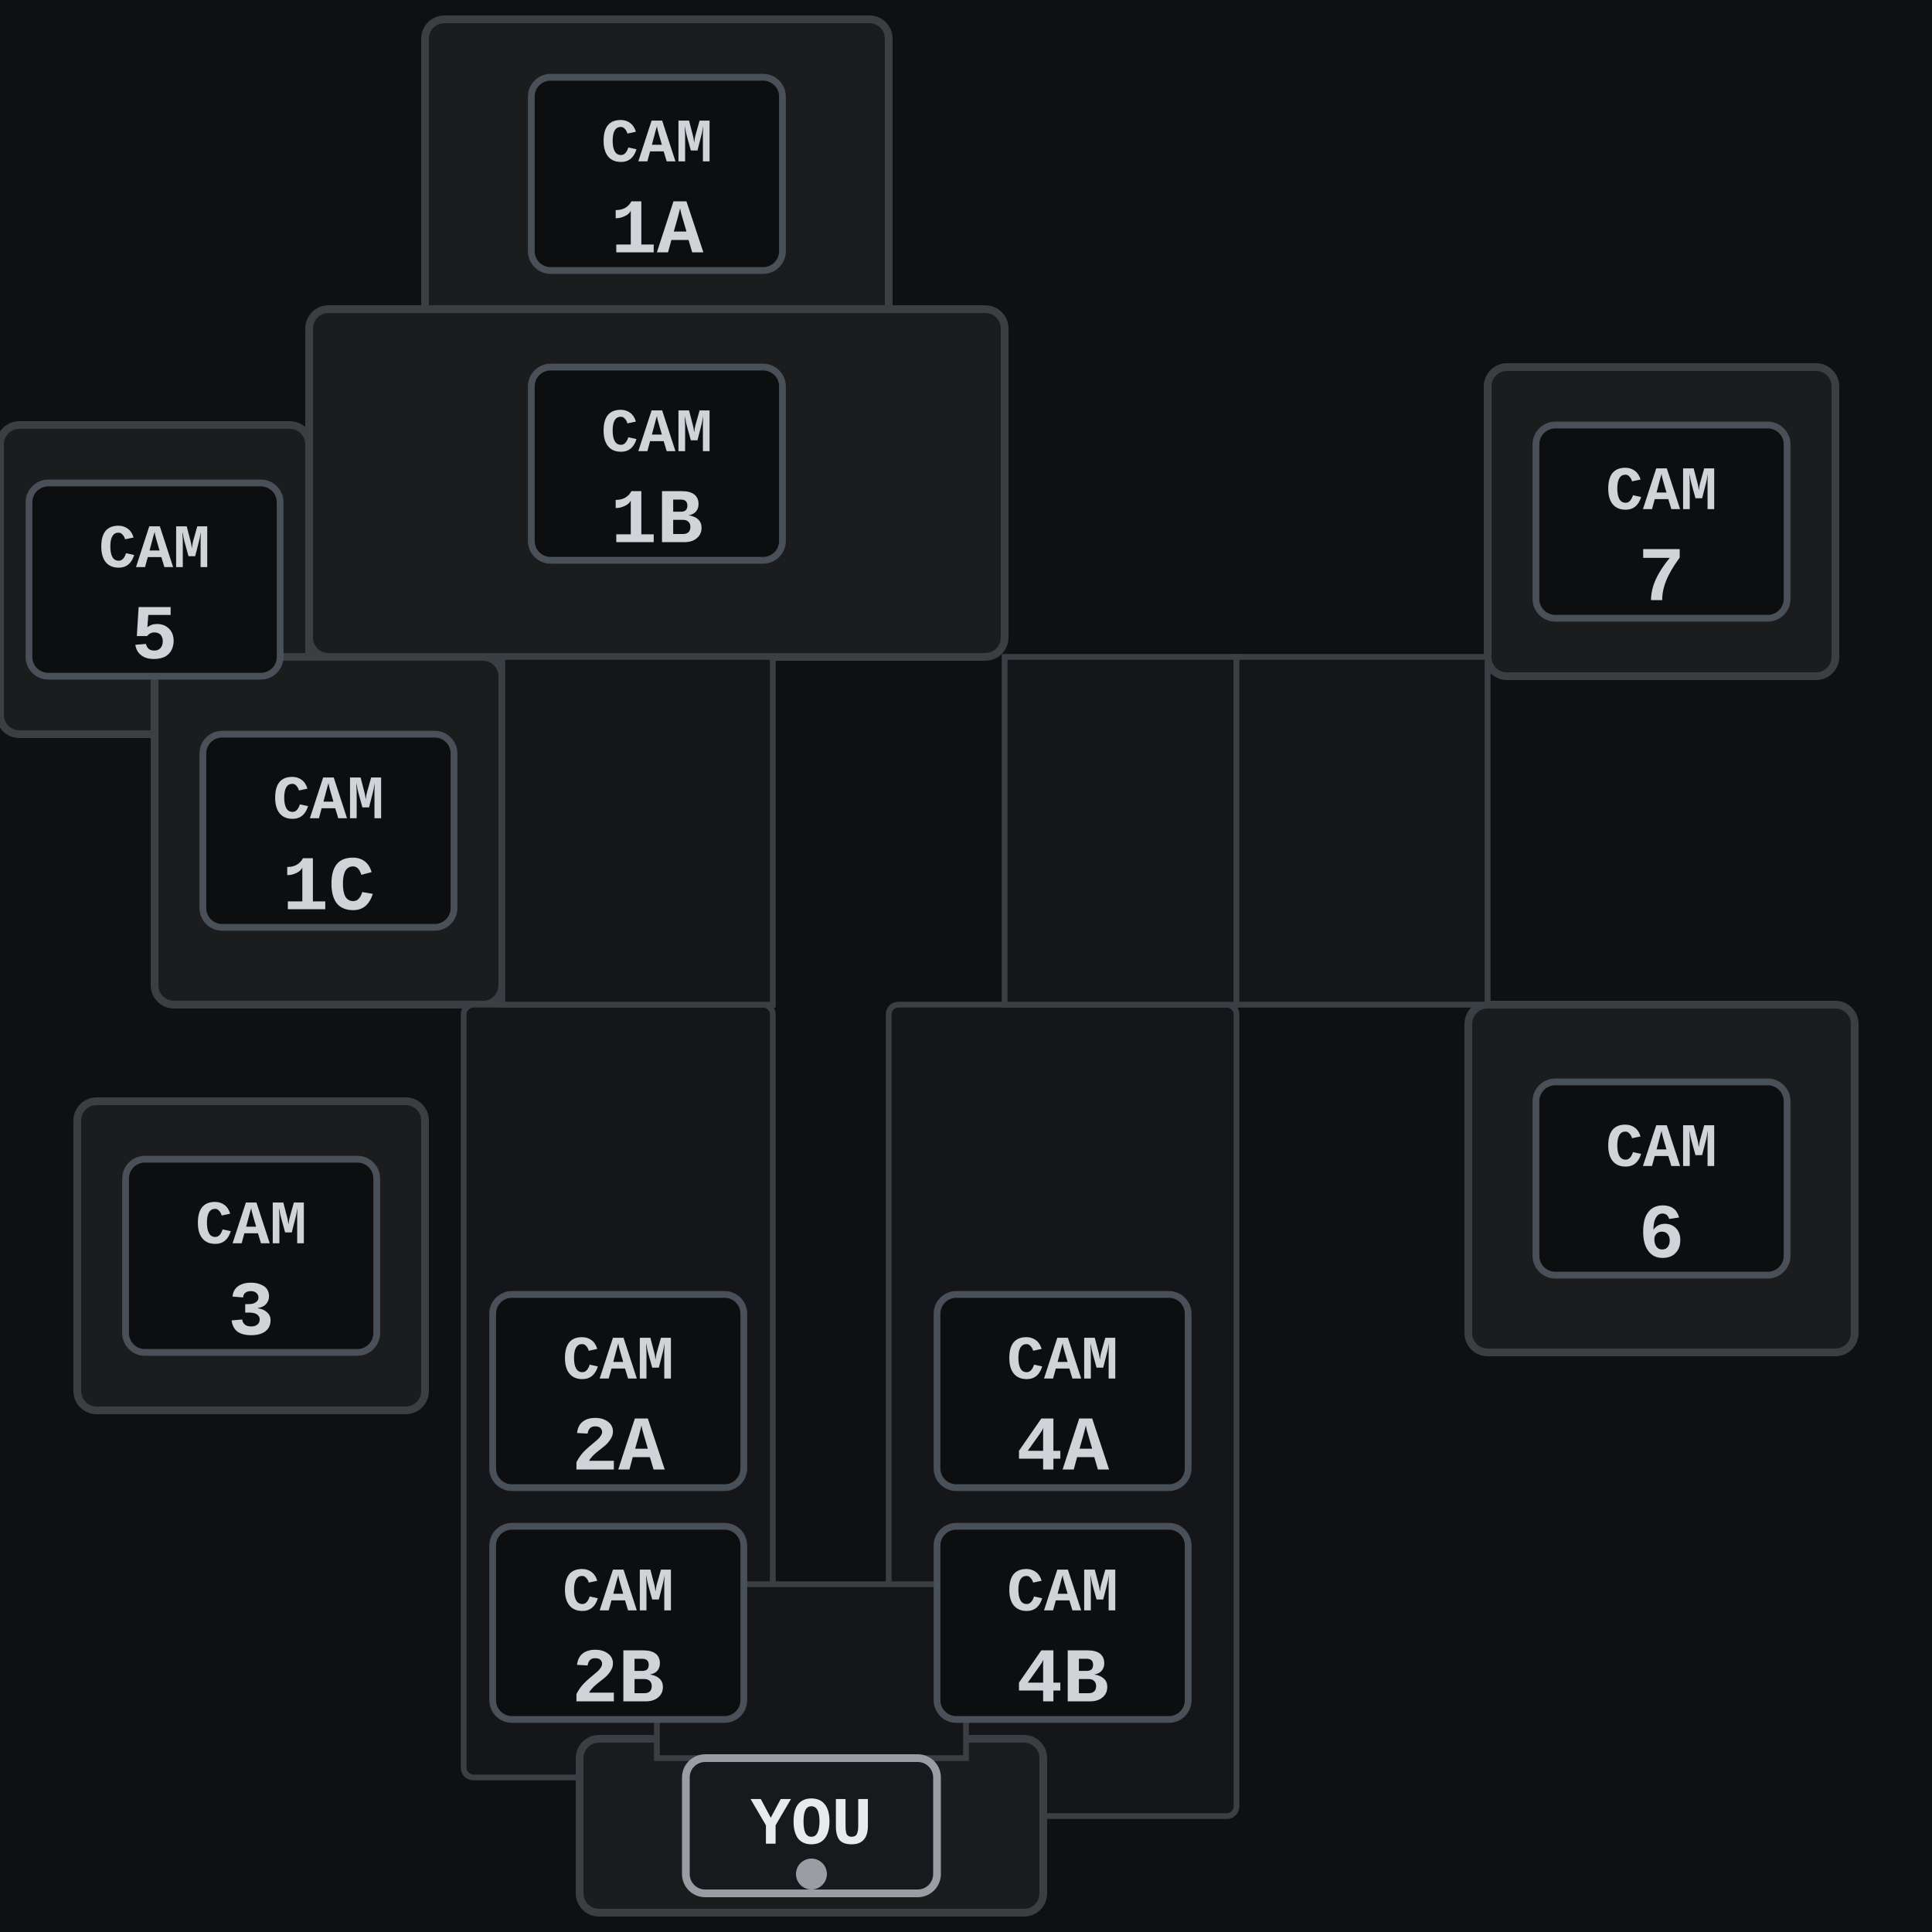
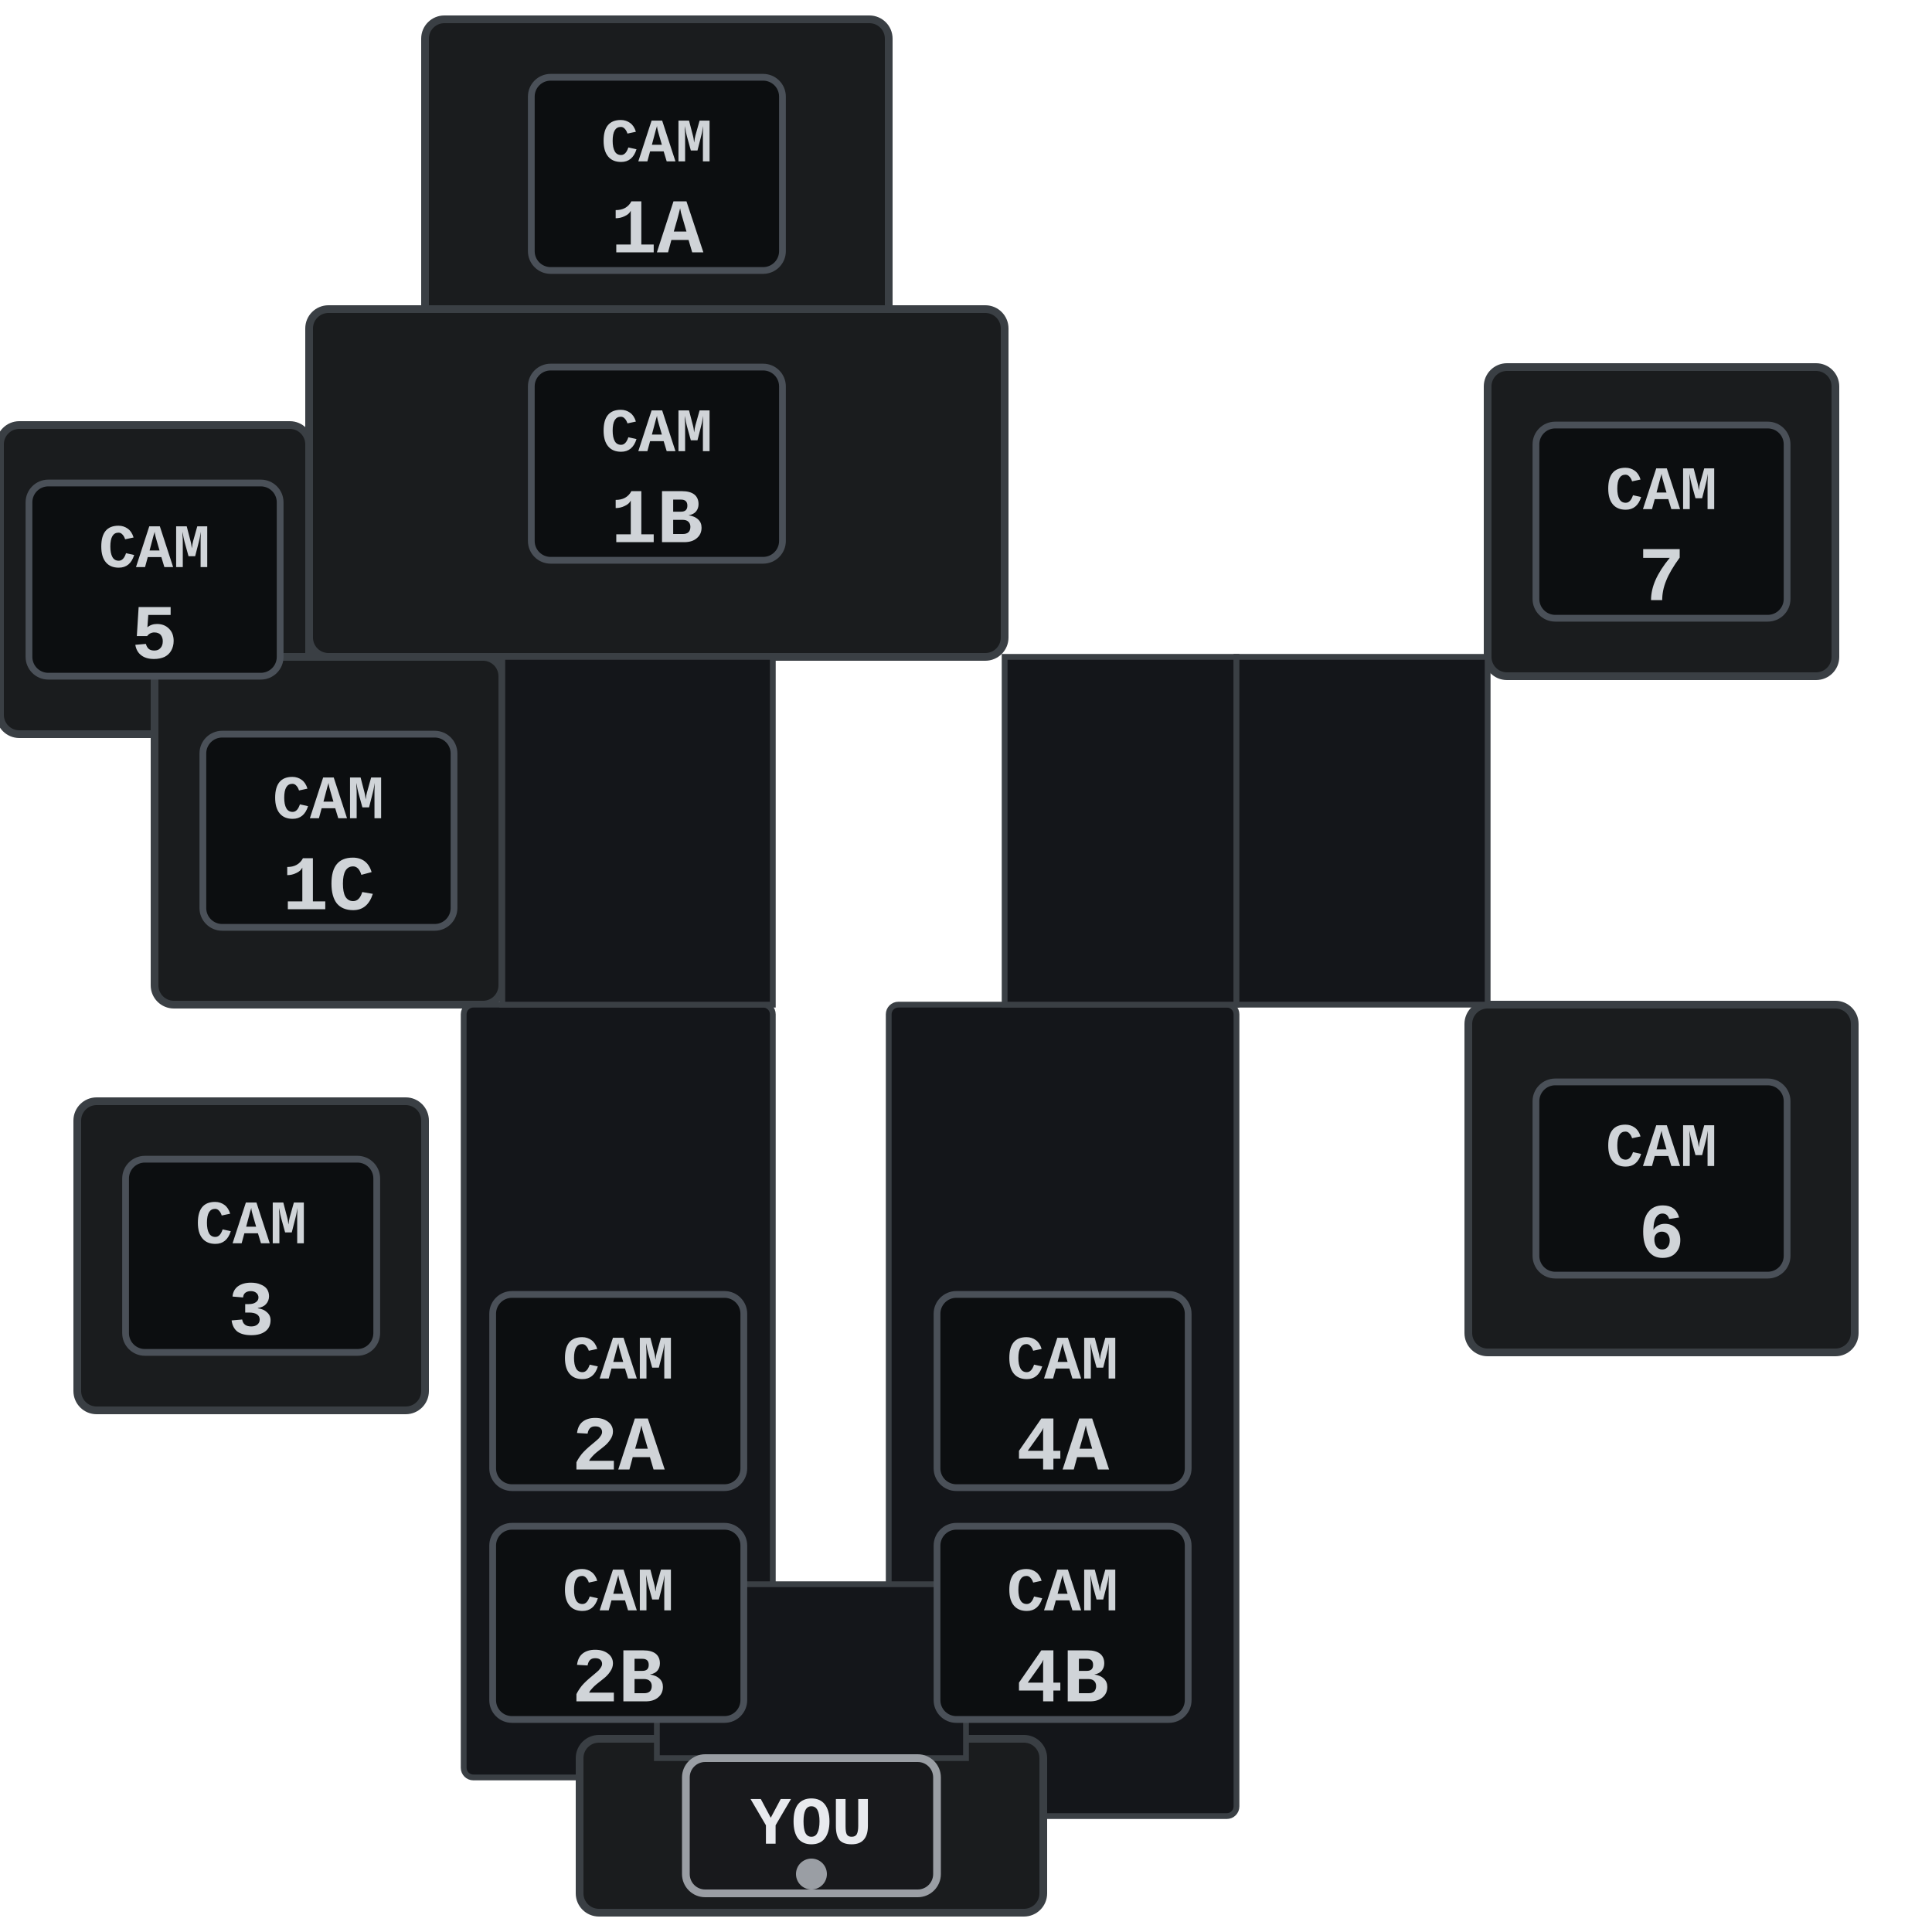
<svg xmlns="http://www.w3.org/2000/svg" viewBox="0 0 100 100" width="360" height="360">
  <defs>
    <style>
      .room { fill: #1a1c1e; stroke: #3a3f44; stroke-width: 0.4; }
      .hall { fill: #14161a; stroke: #3a3f44; stroke-width: 0.3; }
      .label { fill: #0c0e10; stroke: #4a5058; stroke-width: 0.35; rx: 1; }
      .label-text { fill: #d0d4d8; font-family: 'Courier New', monospace; font-weight: bold; text-anchor: middle; dominant-baseline: central; }
      .you-box { fill: #18191c; stroke: #9a9ea4; stroke-width: 0.4; rx: 1; }
      .you-text { fill: #e8eaee; font-family: 'Courier New', monospace; font-weight: bold; text-anchor: middle; dominant-baseline: central; }
    </style>
  </defs>
-   <rect x="0" y="0" width="100" height="100" fill="#0e1012" />
+   <rect x="0" y="0" width="100" height="100" fill="none" />
  <rect class="room" x="22" y="1" width="24" height="16" rx="1" />
  <rect class="room" x="16" y="16" width="36" height="18" rx="1" />
  <rect class="room" x="0" y="22" width="16" height="16" rx="1" />
  <rect class="room" x="77" y="19" width="18" height="16" rx="1" />
  <rect class="room" x="8" y="34" width="18" height="18" rx="1" />
  <rect class="room" x="4" y="57" width="18" height="16" rx="1" />
  <rect class="room" x="76" y="52" width="20" height="18" rx="1" />
  <rect class="hall" x="24" y="52" width="16" height="40" rx="0.5" />
  <rect class="hall" x="46" y="52" width="18" height="42" rx="0.5" />
  <path class="hall" d="M26,34 L26,52 L40,52 L40,34 Z" />
  <path class="hall" d="M52,34 L52,52 L64,52 L64,34 Z" />
  <path class="hall" d="M64,34 L77,34 L77,52 L64,52 Z" />
  <rect class="room" x="30" y="90" width="24" height="9" rx="1" />
  <path class="hall" d="M34,82 L34,91 L50,91 L50,82 Z" />
  <rect class="label" x="27.5" y="4" width="13" height="10" />
  <text class="label-text" font-size="3.2" x="34" y="7.5">CAM</text>
  <text class="label-text" font-size="4" x="34" y="12">1A</text>
  <rect class="label" x="27.5" y="19" width="13" height="10" />
  <text class="label-text" font-size="3.2" x="34" y="22.5">CAM</text>
  <text class="label-text" font-size="4" x="34" y="27">1B</text>
  <rect class="label" x="1.5" y="25" width="13" height="10" />
  <text class="label-text" font-size="3.2" x="8" y="28.5">CAM</text>
  <text class="label-text" font-size="4" x="8" y="33">5</text>
  <rect class="label" x="79.5" y="22" width="13" height="10" />
  <text class="label-text" font-size="3.2" x="86" y="25.5">CAM</text>
  <text class="label-text" font-size="4" x="86" y="30">7</text>
  <rect class="label" x="10.5" y="38" width="13" height="10" />
  <text class="label-text" font-size="3.2" x="17" y="41.5">CAM</text>
  <text class="label-text" font-size="4" x="17" y="46">1C</text>
  <rect class="label" x="6.5" y="60" width="13" height="10" />
  <text class="label-text" font-size="3.2" x="13" y="63.5">CAM</text>
  <text class="label-text" font-size="4" x="13" y="68">3</text>
  <rect class="label" x="79.5" y="56" width="13" height="10" />
  <text class="label-text" font-size="3.2" x="86" y="59.5">CAM</text>
  <text class="label-text" font-size="4" x="86" y="64">6</text>
  <rect class="label" x="25.5" y="67" width="13" height="10" />
  <text class="label-text" font-size="3.2" x="32" y="70.5">CAM</text>
  <text class="label-text" font-size="4" x="32" y="75">2A</text>
  <rect class="label" x="48.5" y="67" width="13" height="10" />
  <text class="label-text" font-size="3.2" x="55" y="70.5">CAM</text>
  <text class="label-text" font-size="4" x="55" y="75">4A</text>
  <rect class="label" x="25.5" y="79" width="13" height="10" />
  <text class="label-text" font-size="3.2" x="32" y="82.5">CAM</text>
  <text class="label-text" font-size="4" x="32" y="87">2B</text>
  <rect class="label" x="48.5" y="79" width="13" height="10" />
  <text class="label-text" font-size="3.2" x="55" y="82.5">CAM</text>
  <text class="label-text" font-size="4" x="55" y="87">4B</text>
  <rect class="you-box" x="35.5" y="91" width="13" height="7" />
  <text class="you-text" font-size="3.5" x="42" y="94.5">YOU</text>
  <circle cx="42" cy="97" r="0.8" fill="#9a9ea4" />
</svg>
